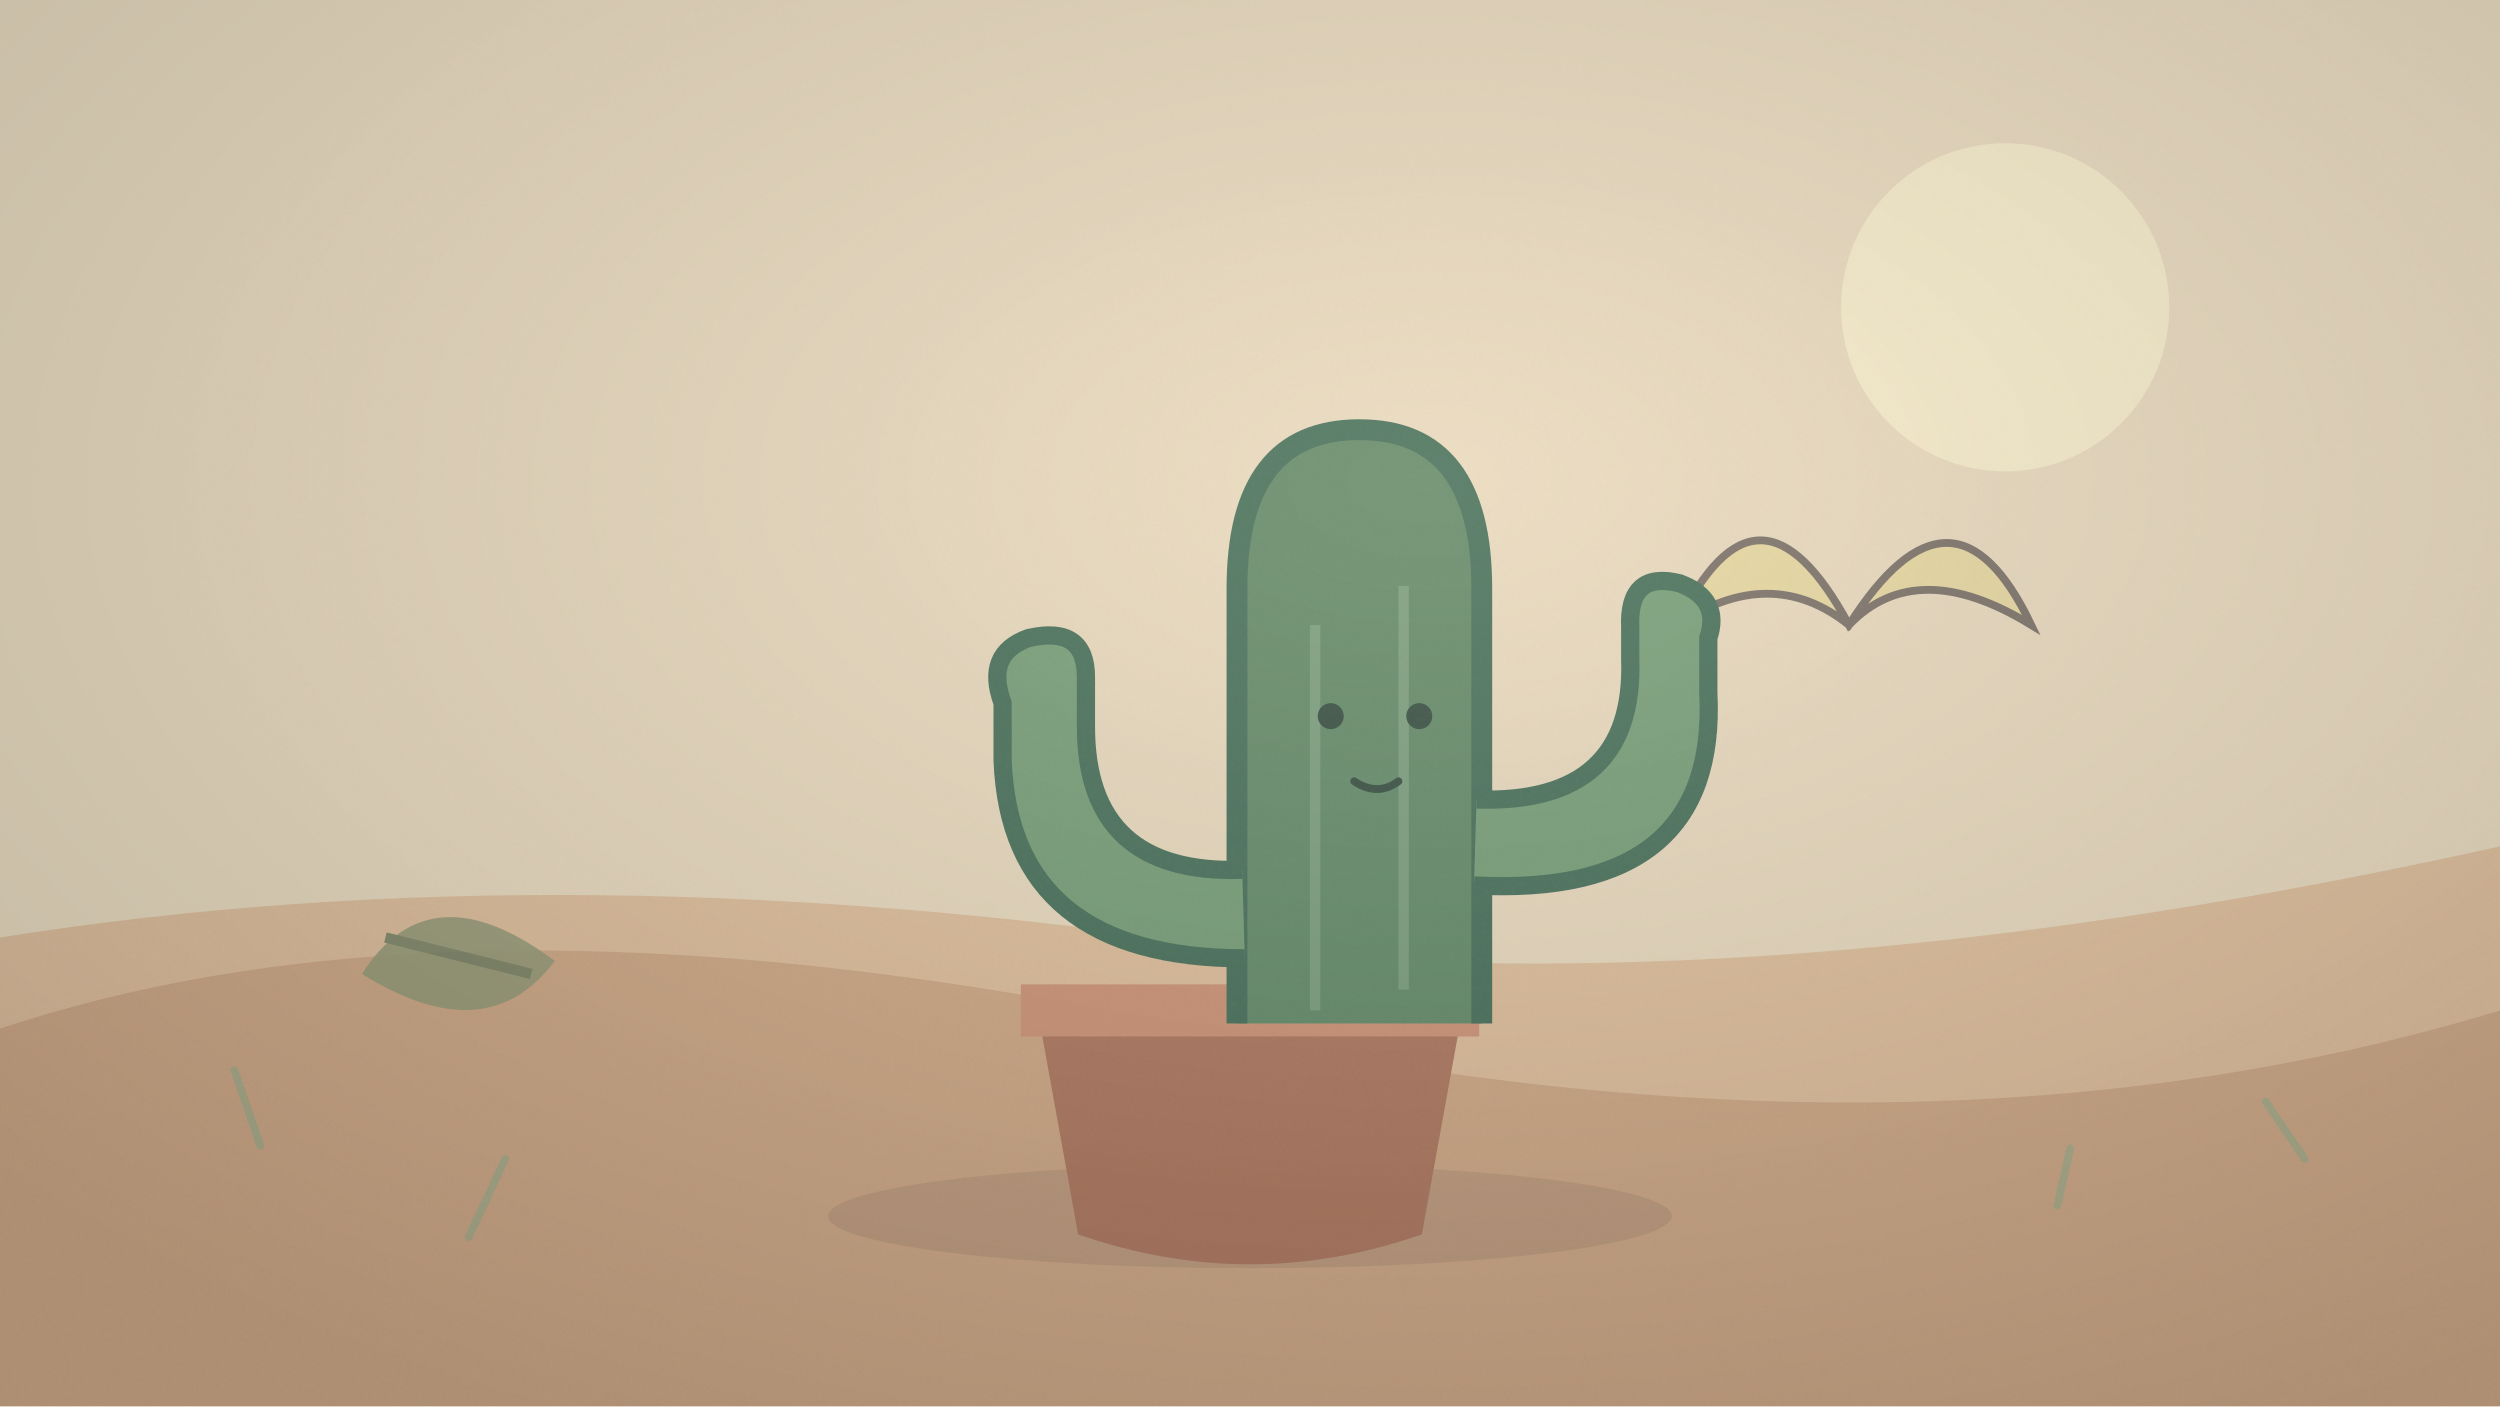
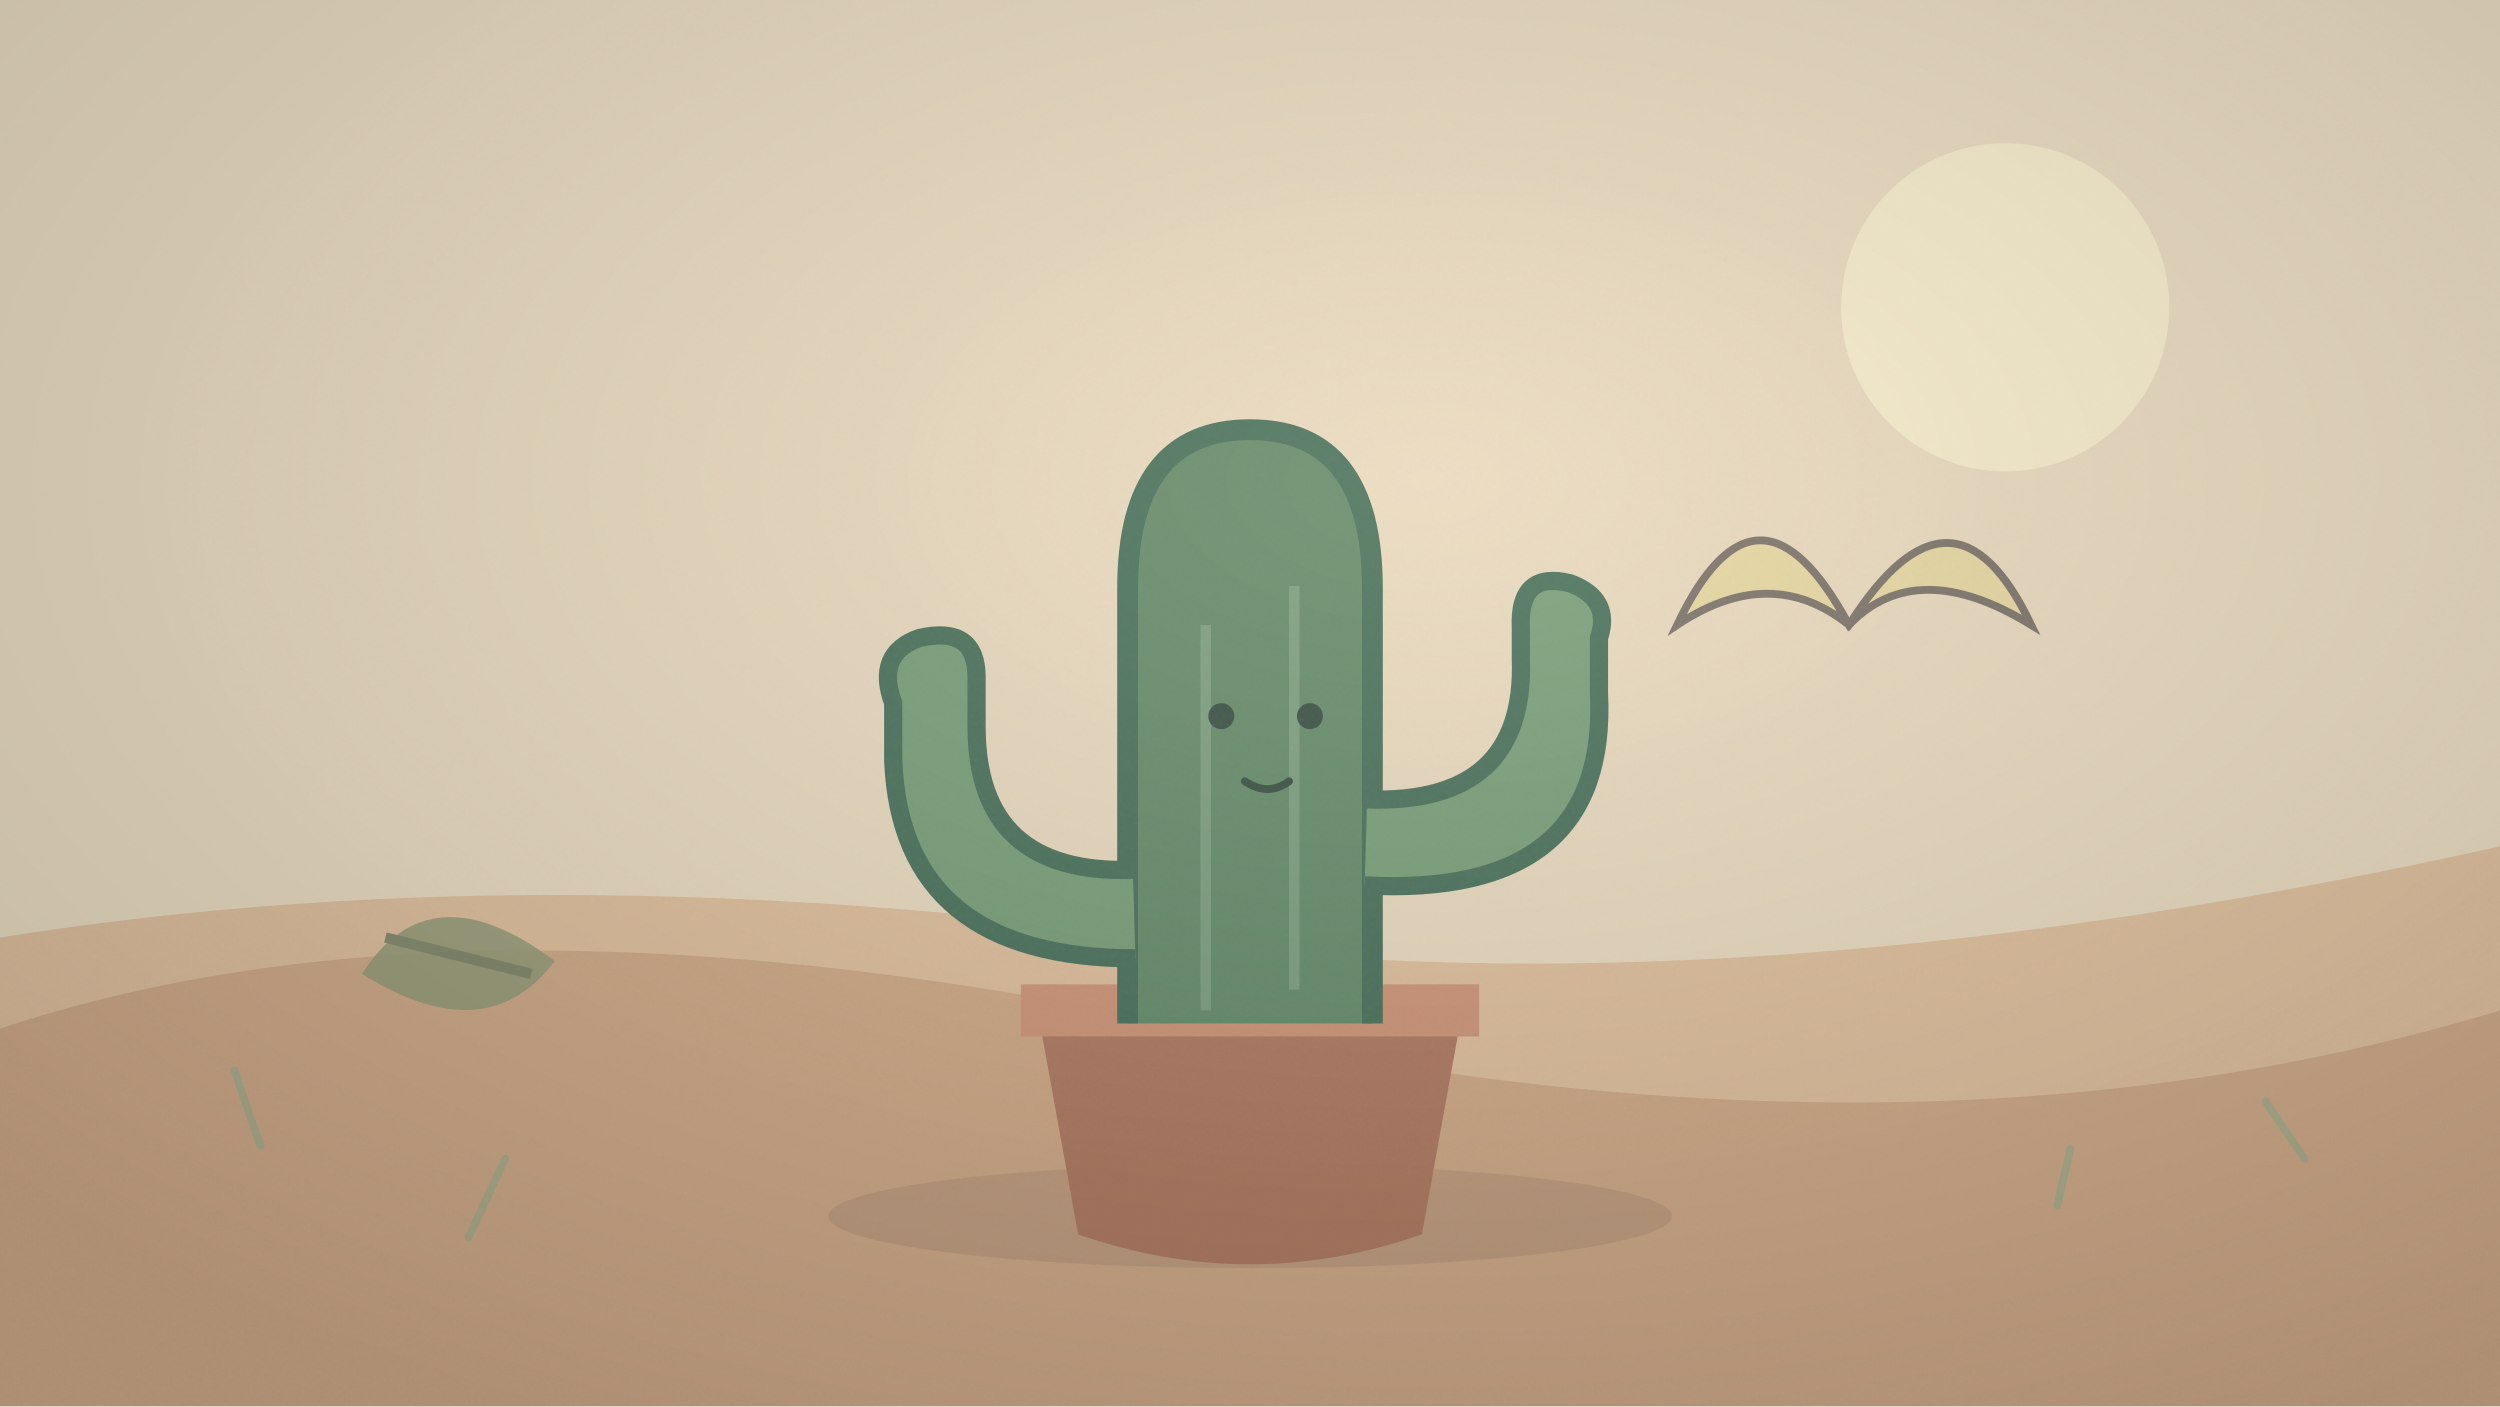
<svg xmlns="http://www.w3.org/2000/svg" viewBox="0 0 960 540" role="img" aria-label="A New Pot">
  <defs>
    <filter id="grain">
      <feTurbulence type="fractalNoise" baseFrequency=".65" numOctaves="2" seed="1" stitchTiles="stitch" />
      <feColorMatrix type="saturate" values="0" />
      <feComponentTransfer>
        <feFuncA type="linear" slope=".045" />
      </feComponentTransfer>
    </filter>
    <radialGradient id="v19glow" cx="57%" cy="34%" r="75%">
      <stop stop-color="#fff9dc" stop-opacity=".16" />
      <stop offset="1" stop-color="#1a251d" stop-opacity=".17" />
    </radialGradient>
  </defs>
  <rect width="960" height="540" fill="#e9d9bf" />
  <path d="M0 360 Q220 325 480 365 Q690 385 960 325 V540 H0Z" fill="#d6a47e" opacity=".55" />
  <path d="M0 395 Q180 335 460 395 T960 388V540H0Z" fill="#bd8e6d" opacity=".5" />
  <circle cx="770" cy="118" r="63" fill="#fff5d2" opacity=".65" />
  <ellipse cx="480" cy="467" rx="162" ry="20" fill="#554b47" opacity=".14" />
  <path d="M397 380H563L546 474Q480 497 414 474Z" fill="#ac735c" />
  <path d="M392 378H568V398H392Z" fill="#cd9074" />
  <path d="M710 240q-35 -65 -66 0q36 -24 66 0q40 -63 70 0q-44 -27 -70 0Z" fill="#e7d6a1" stroke="#766c66" stroke-width="3" />
  <path d="M100 440l-10 -29" stroke="#8aab8b" stroke-width="3" opacity=".55" stroke-linecap="round" />
  <path d="M180 475l14 -30" stroke="#8aab8b" stroke-width="3" opacity=".55" stroke-linecap="round" />
  <path d="M790 463l5 -22" stroke="#8aab8b" stroke-width="3" opacity=".55" stroke-linecap="round" />
  <path d="M885 445l-15 -22" stroke="#8aab8b" stroke-width="3" opacity=".55" stroke-linecap="round" />
-   <path d="M475 393V226Q475 165 522 165Q569 165 569 226V393" fill="#5e8667" stroke="#416b57" stroke-width="8" />
-   <path d="M477 334Q417 336 417 279V260Q417 240 395 245Q378 251 385 270V292Q388 368 478 368" fill="#729b76" stroke="#416b57" stroke-width="7" />
-   <path d="M567 307Q628 309 626 253V241Q625 219 645 224Q661 230 656 245V266Q660 345 566 340" fill="#729b76" stroke="#416b57" stroke-width="7" />
-   <path d="M505 240v148M539 225v155" stroke="#9fbaa0" opacity=".38" stroke-width="4" />
-   <circle cx="511" cy="275" r="5" fill="#30483e" />
-   <circle cx="545" cy="275" r="5" fill="#30483e" />
-   <path d="M520 300q9 6 17 0" stroke="#30483e" stroke-width="3" fill="none" stroke-linecap="round" />
+   <g transform="translate(-42 0)">
+     <path d="M475 393V226Q475 165 522 165Q569 165 569 226V393" fill="#5e8667" stroke="#416b57" stroke-width="8" />
+     <path d="M477 334Q417 336 417 279V260Q417 240 395 245Q378 251 385 270V292Q388 368 478 368" fill="#729b76" stroke="#416b57" stroke-width="7" />
+     <path d="M567 307Q628 309 626 253V241Q625 219 645 224Q661 230 656 245V266Q660 345 566 340" fill="#729b76" stroke="#416b57" stroke-width="7" />
+     <path d="M505 240v148M539 225v155" stroke="#9fbaa0" opacity=".38" stroke-width="4" />
+     <circle cx="511" cy="275" r="5" fill="#30483e" />
+     <circle cx="545" cy="275" r="5" fill="#30483e" />
+     <path d="M520 300q9 6 17 0" stroke="#30483e" stroke-width="3" fill="none" stroke-linecap="round" />
+   </g>
  <rect width="960" height="540" filter="url(#grain)" opacity=".6" />
  <g opacity=".85">
    <path d="M139 374q26 -41 74 -5q-26 35 -74 5" fill="#8f9574" />
    <path d="M148 360l56 14" stroke="#6d7b60" stroke-width="4" />
  </g>
  <rect width="960" height="540" fill="url(#v19glow)" pointer-events="none" />
</svg>
